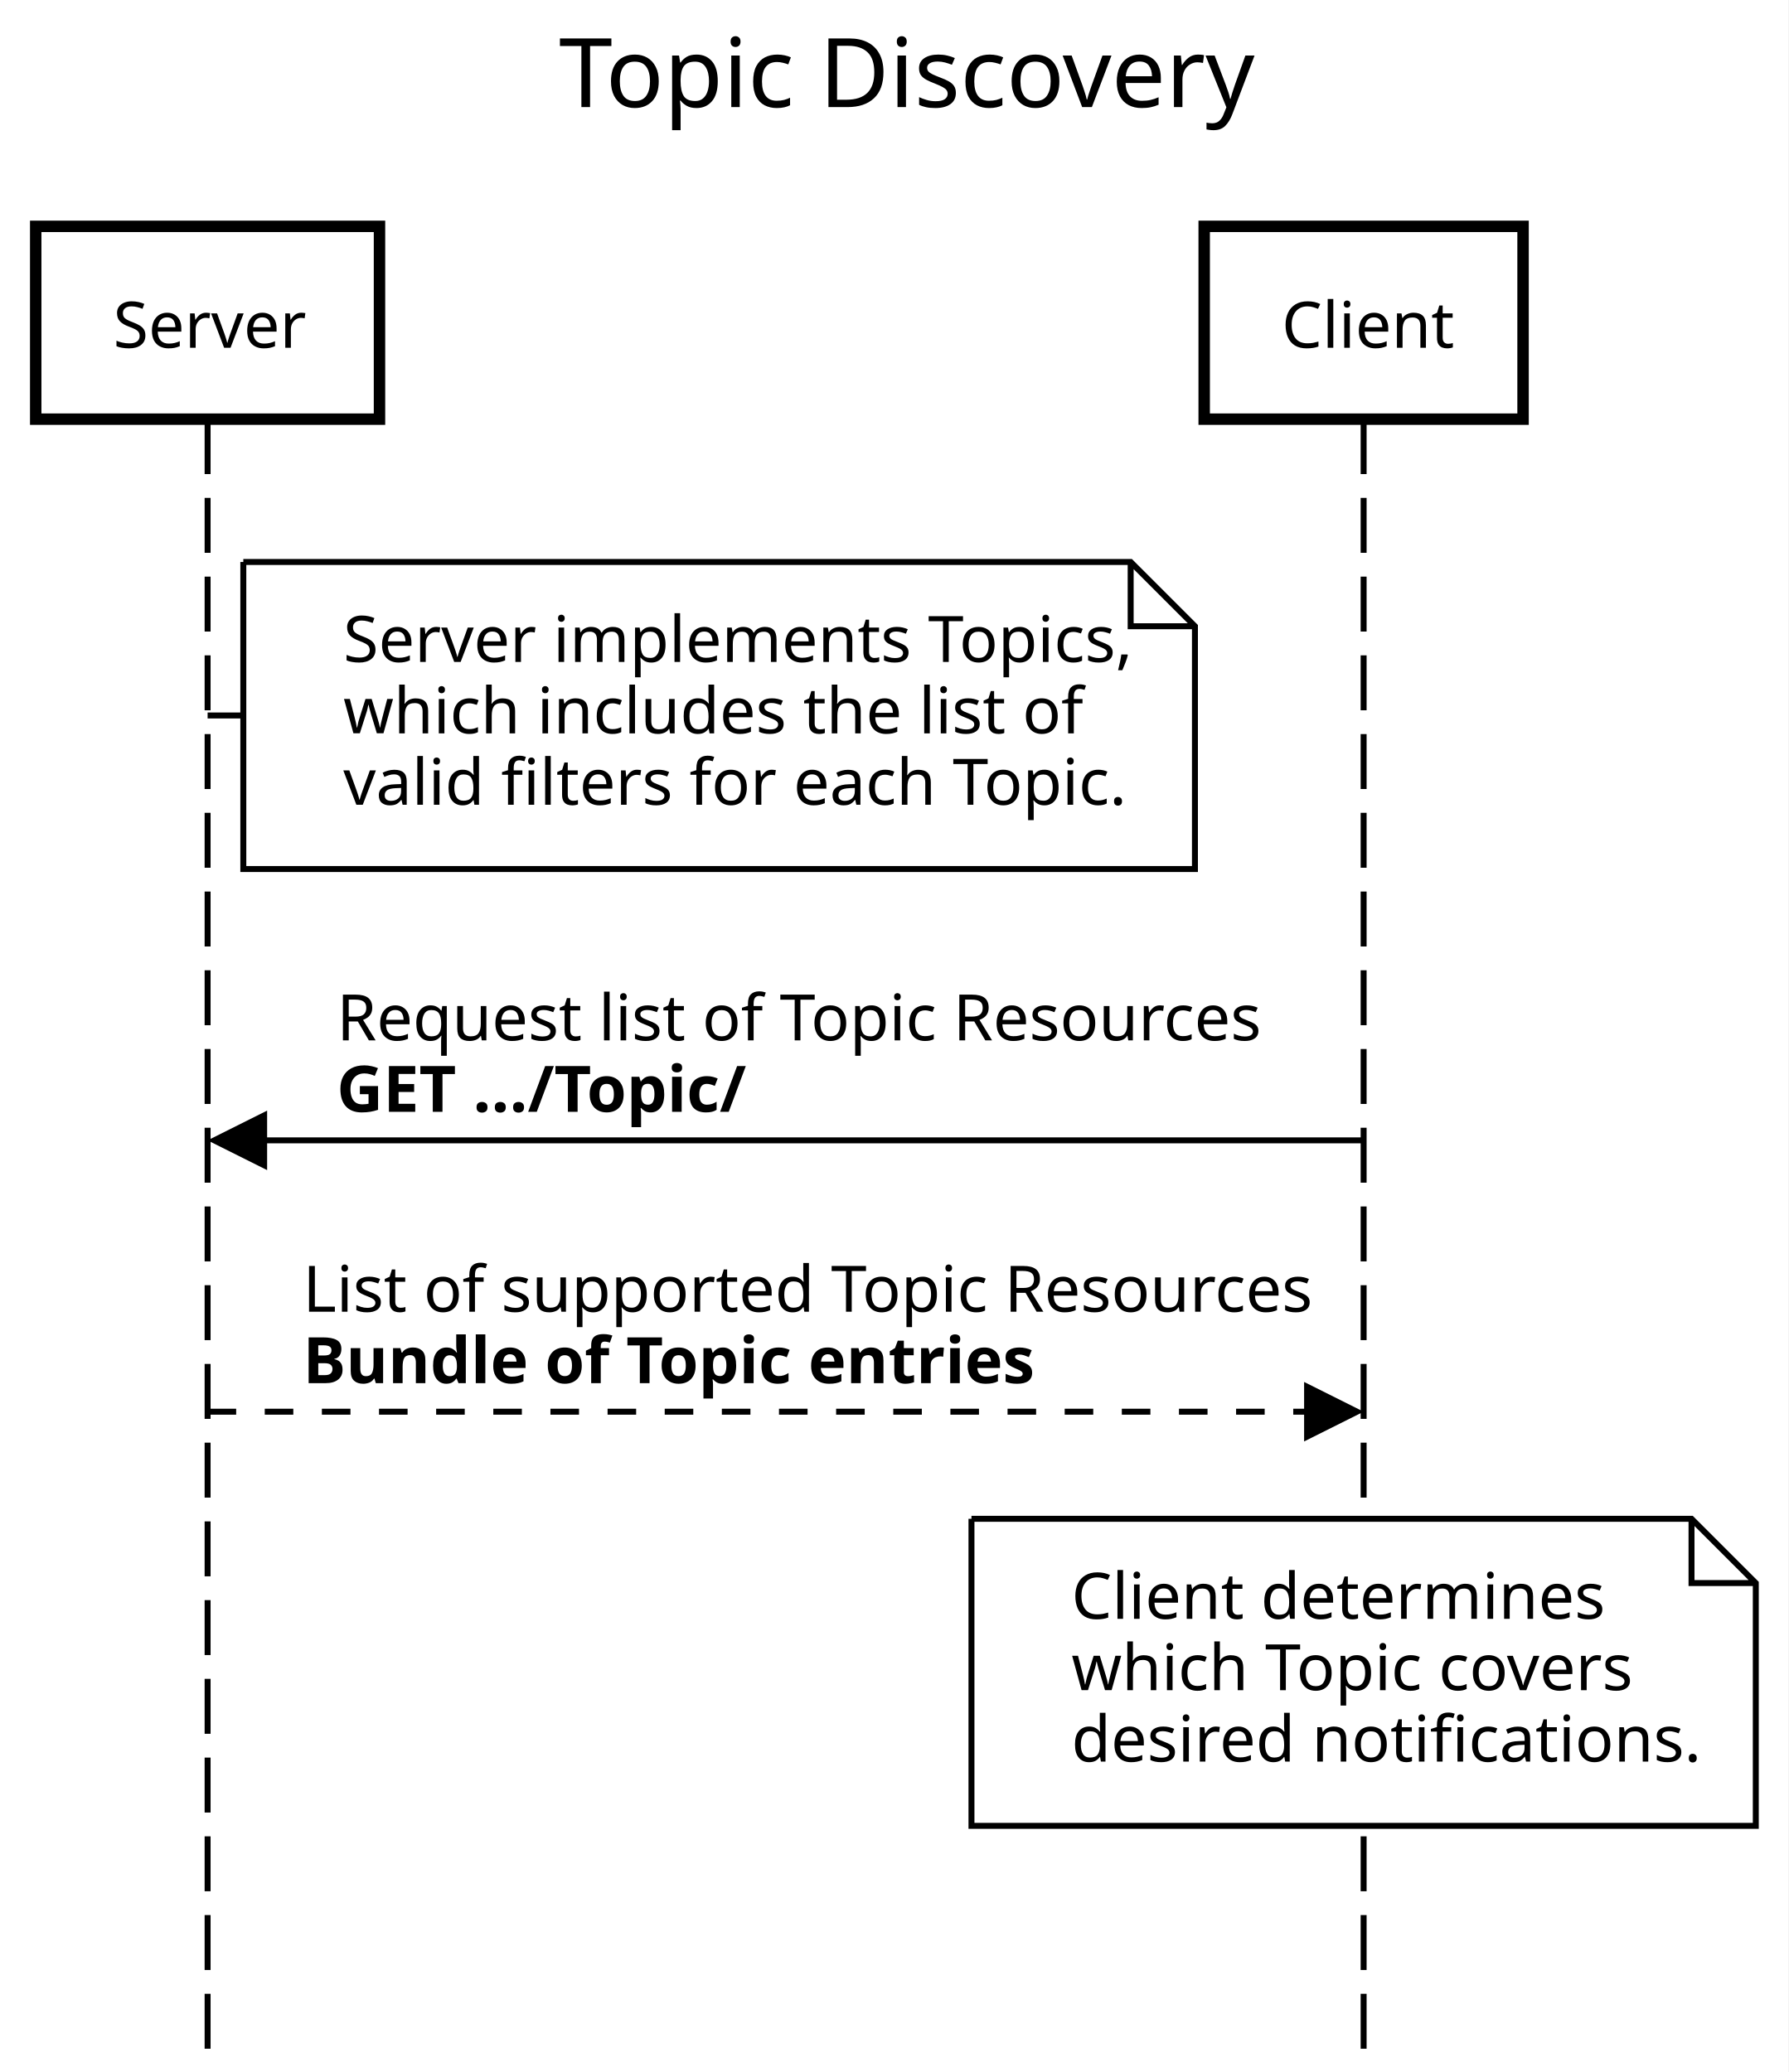
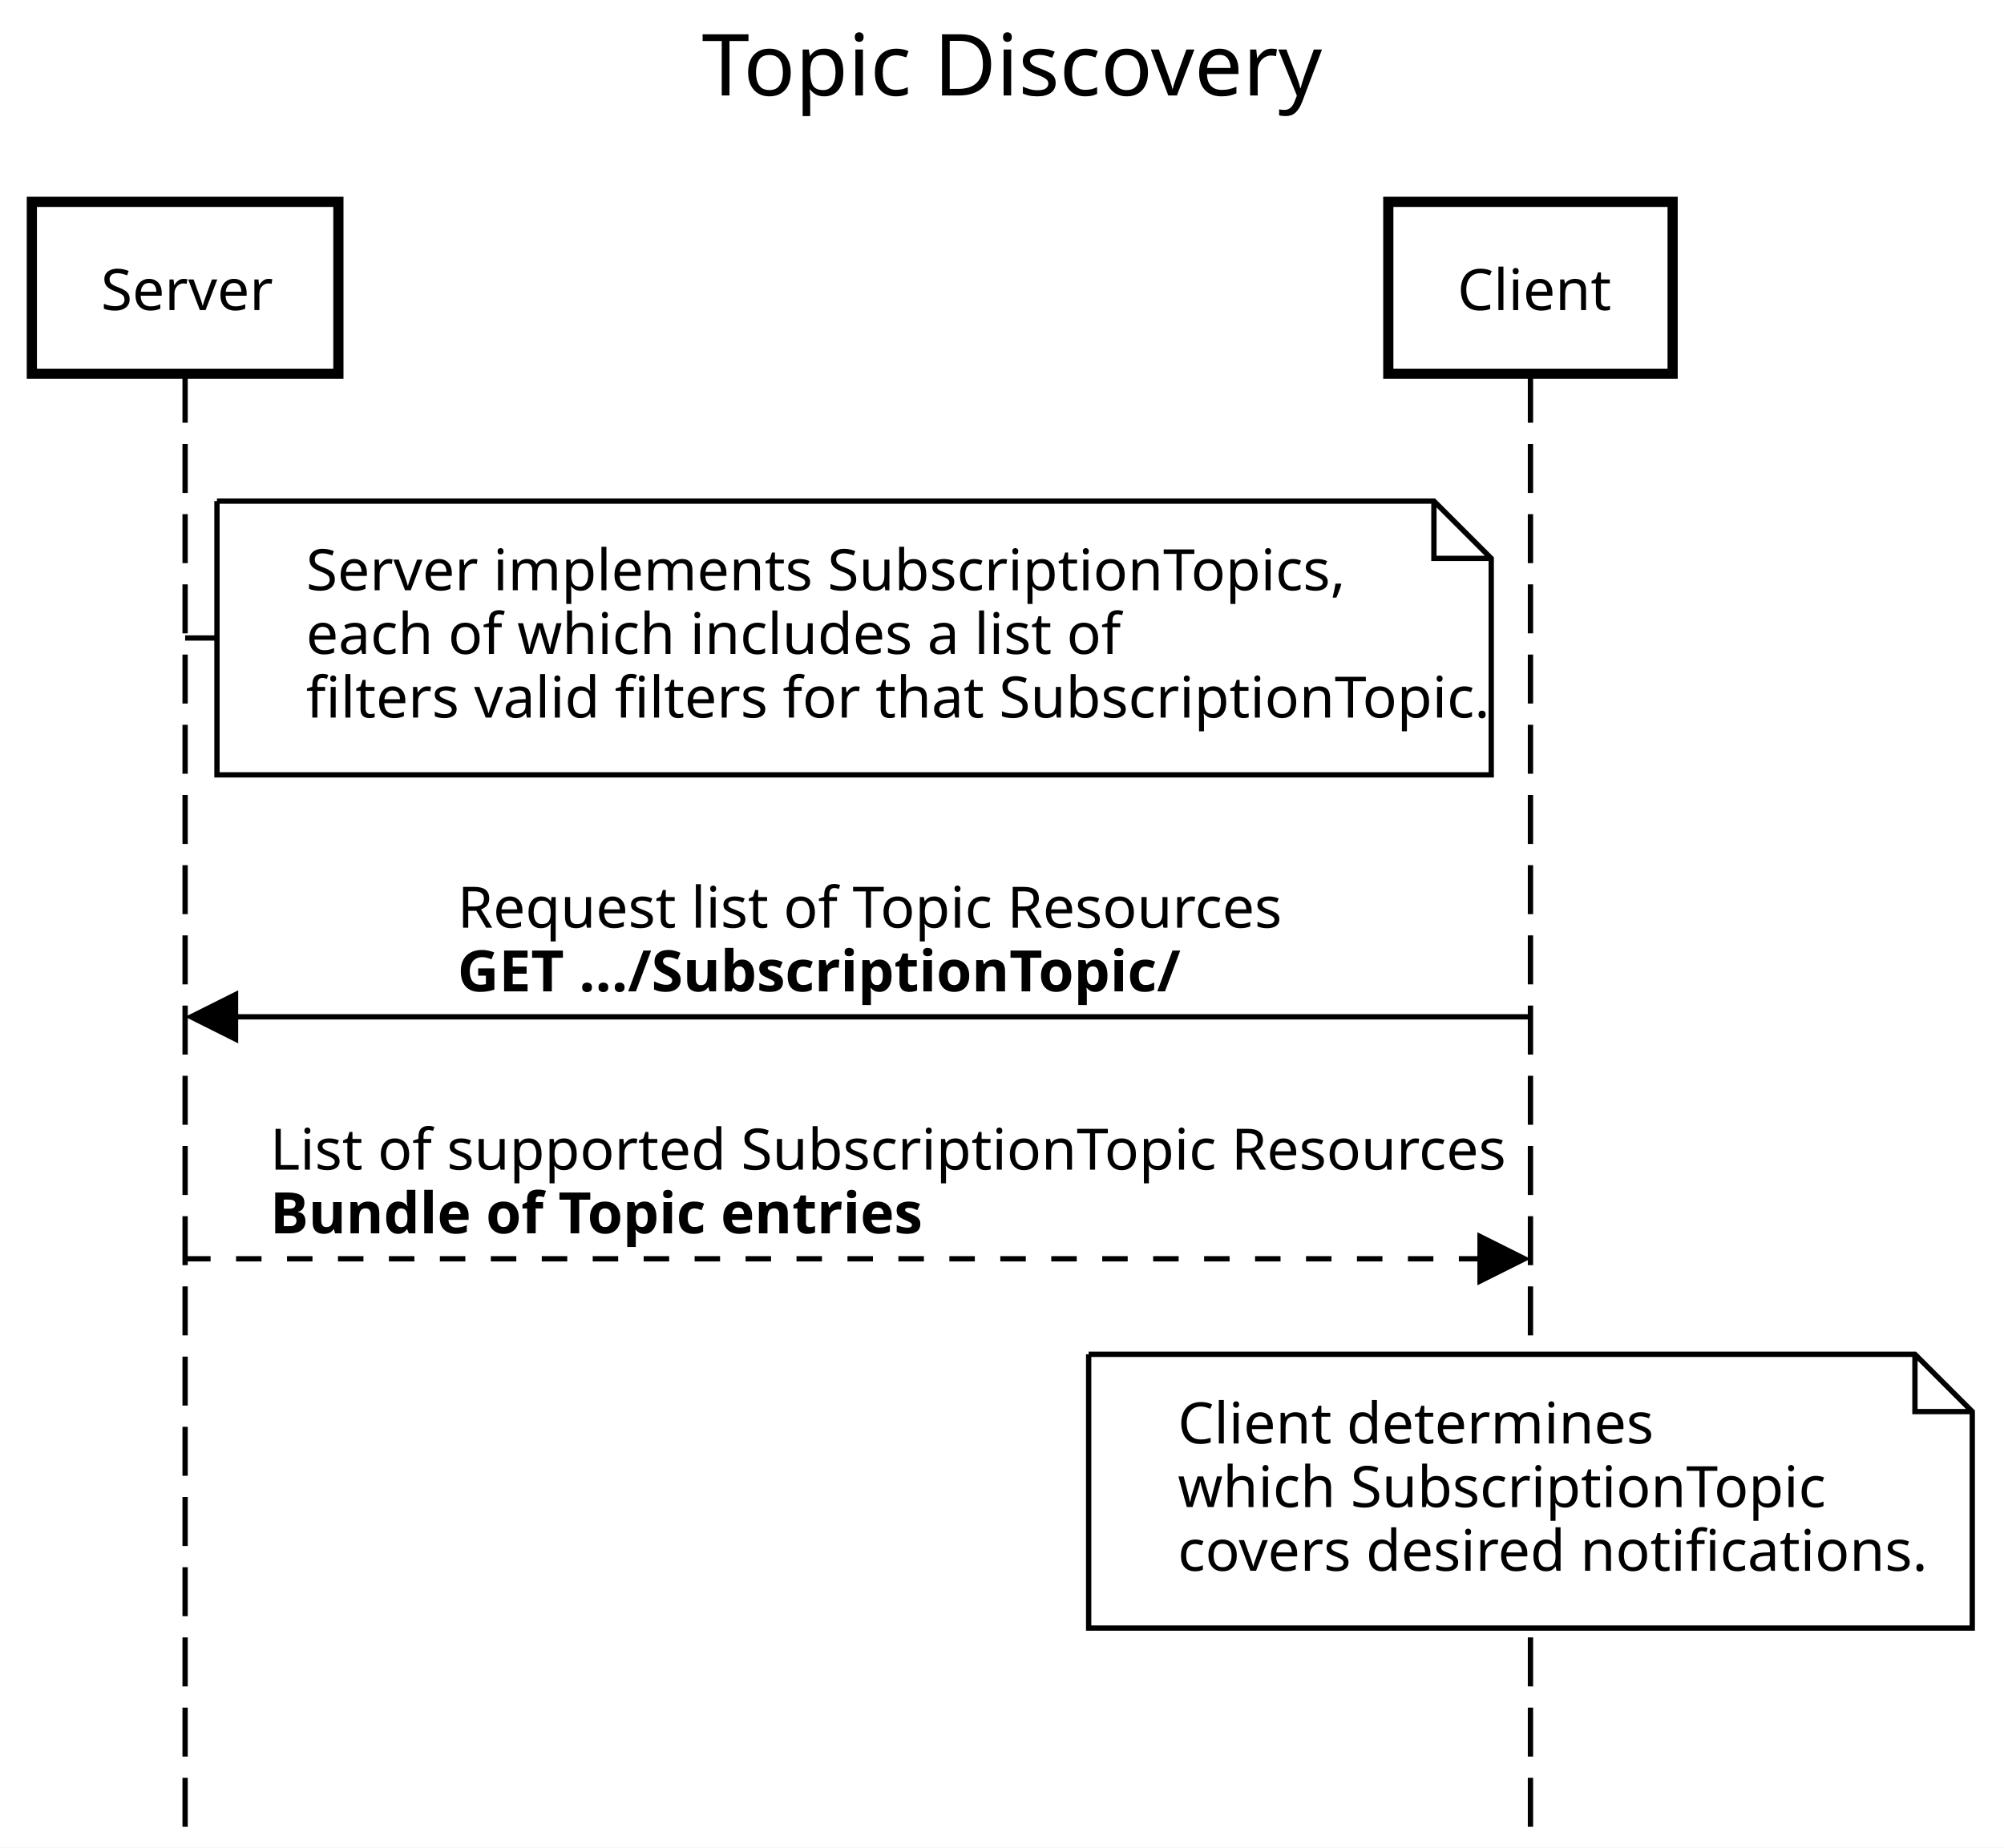
- <svg xmlns="http://www.w3.org/2000/svg" version="1.1" width="409" height="474">
+ <svg xmlns="http://www.w3.org/2000/svg" version="1.1" width="514" height="474">
  <defs />
  <g>
    <g />
    <g />
    <g />
    <g />
    <g />
    <g />
    <g />
    <g />
    <g />
    <g />
    <g>
-       <rect fill="white" stroke="none" x="0" y="0" width="409" height="474" />
+       <rect fill="white" stroke="none" x="0" y="0" width="514" height="474" />
    </g>
    <g>
-       <text fill="black" stroke="none" font-family="sans-serif" font-size="16.5pt" font-style="normal" font-weight="normal" text-decoration="normal" x="127.843" y="24.503" text-anchor="start" dominant-baseline="alphabetic">Topic Discovery</text>
+       <text fill="black" stroke="none" font-family="sans-serif" font-size="16.5pt" font-style="normal" font-weight="normal" text-decoration="normal" x="179.993" y="24.503" text-anchor="start" dominant-baseline="alphabetic" xml:space="preserve">Topic Discovery</text>
    </g>
    <g />
    <g>
      <path fill="none" stroke="black" paint-order="fill stroke markers" d=" M 47.48 95.888 L 47.48 474.864" stroke-miterlimit="10" stroke-width="1.361" stroke-dasharray="12.566,5.445" />
-       <path fill="none" stroke="black" paint-order="fill stroke markers" d=" M 311.871 95.888 L 311.871 474.864" stroke-miterlimit="10" stroke-width="1.361" stroke-dasharray="12.566,5.445" />
+       <path fill="none" stroke="black" paint-order="fill stroke markers" d=" M 392.544 95.888 L 392.544 474.864" stroke-miterlimit="10" stroke-width="1.361" stroke-dasharray="12.566,5.445" />
    </g>
    <g>
      <path fill="none" stroke="none" />
      <g>
        <path fill="white" stroke="black" paint-order="fill stroke markers" d=" M 8.168 51.783 L 86.793 51.783 L 86.793 95.888 L 8.168 95.888 L 8.168 51.783 Z" stroke-miterlimit="10" stroke-width="2.614" stroke-dasharray="" />
      </g>
      <g>
        <g />
-         <text fill="black" stroke="none" font-family="sans-serif" font-size="11pt" font-style="normal" font-weight="normal" text-decoration="normal" x="25.891" y="79.552" text-anchor="start" dominant-baseline="alphabetic">Server</text>
+         <text fill="black" stroke="none" font-family="sans-serif" font-size="11pt" font-style="normal" font-weight="normal" text-decoration="normal" x="25.891" y="79.552" text-anchor="start" dominant-baseline="alphabetic" xml:space="preserve">Server</text>
      </g>
      <path fill="none" stroke="none" />
      <g>
-         <path fill="white" stroke="black" paint-order="fill stroke markers" d=" M 275.407 51.783 L 348.335 51.783 L 348.335 95.888 L 275.407 95.888 L 275.407 51.783 Z" stroke-miterlimit="10" stroke-width="2.614" stroke-dasharray="" />
+         <path fill="white" stroke="black" paint-order="fill stroke markers" d=" M 356.08 51.783 L 429.008 51.783 L 429.008 95.888 L 356.08 95.888 L 356.08 51.783 Z" stroke-miterlimit="10" stroke-width="2.614" stroke-dasharray="" />
      </g>
      <g>
        <g />
-         <text fill="black" stroke="none" font-family="sans-serif" font-size="11pt" font-style="normal" font-weight="normal" text-decoration="normal" x="293.131" y="79.552" text-anchor="start" dominant-baseline="alphabetic">Client</text>
+         <text fill="black" stroke="none" font-family="sans-serif" font-size="11pt" font-style="normal" font-weight="normal" text-decoration="normal" x="373.804" y="79.552" text-anchor="start" dominant-baseline="alphabetic" xml:space="preserve">Client</text>
      </g>
    </g>
    <g>
-       <path fill="white" stroke="black" paint-order="fill stroke markers" d=" M 47.48 163.679 L 55.648 163.679 M 55.648 128.558 L 258.589 128.558 L 273.291 143.26 L 273.291 198.799 L 55.648 198.799 L 55.648 128.558 M 258.589 128.558 L 258.589 143.26 L 273.291 143.26" stroke-miterlimit="10" stroke-width="1.361" stroke-dasharray="" />
+       <path fill="white" stroke="black" paint-order="fill stroke markers" d=" M 47.48 163.679 L 55.648 163.679 M 55.648 128.558 L 367.78 128.558 L 382.482 143.26 L 382.482 198.799 L 55.648 198.799 L 55.648 128.558 M 367.78 128.558 L 367.78 143.26 L 382.482 143.26" stroke-miterlimit="10" stroke-width="1.361" stroke-dasharray="" />
      <g>
-         <text fill="black" stroke="none" font-family="sans-serif" font-size="11pt" font-style="normal" font-weight="normal" text-decoration="normal" x="78.517" y="151.427" text-anchor="start" dominant-baseline="alphabetic">Server implements Topics,</text>
-         <text fill="black" stroke="none" font-family="sans-serif" font-size="11pt" font-style="normal" font-weight="normal" text-decoration="normal" x="78.517" y="167.763" text-anchor="start" dominant-baseline="alphabetic"> which includes the list of</text>
-         <text fill="black" stroke="none" font-family="sans-serif" font-size="11pt" font-style="normal" font-weight="normal" text-decoration="normal" x="78.517" y="184.098" text-anchor="start" dominant-baseline="alphabetic">valid filters for each Topic.</text>
+         <text fill="black" stroke="none" font-family="sans-serif" font-size="11pt" font-style="normal" font-weight="normal" text-decoration="normal" x="78.517" y="151.427" text-anchor="start" dominant-baseline="alphabetic" xml:space="preserve">Server implements SubscriptionTopics,</text>
+         <text fill="black" stroke="none" font-family="sans-serif" font-size="11pt" font-style="normal" font-weight="normal" text-decoration="normal" x="78.517" y="167.763" text-anchor="start" dominant-baseline="alphabetic" xml:space="preserve">each of which includes a list of</text>
+         <text fill="black" stroke="none" font-family="sans-serif" font-size="11pt" font-style="normal" font-weight="normal" text-decoration="normal" x="78.517" y="184.098" text-anchor="start" dominant-baseline="alphabetic" xml:space="preserve">filters valid filters for that SubscriptionTopic.</text>
      </g>
      <g>
        <g>
-           <rect fill="white" stroke="none" x="74.559" y="223.302" width="210.233" height="21.236" />
+           <rect fill="white" stroke="none" x="114.896" y="223.302" width="210.233" height="21.236" />
        </g>
        <g>
-           <rect fill="white" stroke="none" x="74.559" y="239.637" width="97.478" height="21.236" />
+           <rect fill="white" stroke="none" x="114.896" y="239.637" width="187.07" height="21.236" />
        </g>
-         <text fill="black" stroke="none" font-family="sans-serif" font-size="11pt" font-style="normal" font-weight="normal" text-decoration="normal" x="77.009" y="238.004" text-anchor="start" dominant-baseline="alphabetic">Request list of Topic Resources</text>
-         <text fill="black" stroke="none" font-family="sans-serif" font-size="11pt" font-style="normal" font-weight="bold" text-decoration="normal" x="77.009" y="254.339" text-anchor="start" dominant-baseline="alphabetic">GET .../Topic/</text>
+         <text fill="black" stroke="none" font-family="sans-serif" font-size="11pt" font-style="normal" font-weight="normal" text-decoration="normal" x="117.346" y="238.004" text-anchor="start" dominant-baseline="alphabetic" xml:space="preserve">Request list of Topic Resources</text>
+         <text fill="black" stroke="none" font-family="sans-serif" font-size="11pt" font-style="normal" font-weight="bold" text-decoration="normal" x="117.346" y="254.339" text-anchor="start" dominant-baseline="alphabetic" xml:space="preserve">GET .../SubscriptionTopic/</text>
      </g>
      <g>
-         <path fill="none" stroke="black" paint-order="fill stroke markers" d=" M 311.871 260.873 L 50.203 260.873" stroke-miterlimit="10" stroke-width="1.361" stroke-dasharray="" />
+         <path fill="none" stroke="black" paint-order="fill stroke markers" d=" M 392.544 260.873 L 50.203 260.873" stroke-miterlimit="10" stroke-width="1.361" stroke-dasharray="" />
        <g transform="translate(47.4804,260.8732) translate(-47.4804,-260.8732)">
          <path fill="black" stroke="none" paint-order="stroke fill markers" d=" M 61.093 254.067 L 47.48 260.873 L 61.093 267.68 Z" />
        </g>
      </g>
      <g>
        <g>
-           <rect fill="white" stroke="none" x="66.81" y="285.376" width="225.731" height="21.236" />
+           <rect fill="white" stroke="none" x="66.81" y="285.376" width="306.404" height="21.236" />
        </g>
        <g>
          <rect fill="white" stroke="none" x="66.81" y="301.711" width="166.712" height="21.236" />
        </g>
-         <text fill="black" stroke="none" font-family="sans-serif" font-size="11pt" font-style="normal" font-weight="normal" text-decoration="normal" x="69.261" y="300.078" text-anchor="start" dominant-baseline="alphabetic">List of supported Topic Resources</text>
-         <text fill="black" stroke="none" font-family="sans-serif" font-size="11pt" font-style="normal" font-weight="bold" text-decoration="normal" x="69.261" y="316.413" text-anchor="start" dominant-baseline="alphabetic">Bundle of Topic entries</text>
+         <text fill="black" stroke="none" font-family="sans-serif" font-size="11pt" font-style="normal" font-weight="normal" text-decoration="normal" x="69.261" y="300.078" text-anchor="start" dominant-baseline="alphabetic" xml:space="preserve">List of supported SubscriptionTopic Resources</text>
+         <text fill="black" stroke="none" font-family="sans-serif" font-size="11pt" font-style="normal" font-weight="bold" text-decoration="normal" x="69.261" y="316.413" text-anchor="start" dominant-baseline="alphabetic" xml:space="preserve">Bundle of Topic entries</text>
      </g>
      <g>
-         <path fill="none" stroke="black" paint-order="fill stroke markers" d=" M 47.48 322.947 L 309.149 322.947" stroke-miterlimit="10" stroke-width="1.361" stroke-dasharray="6.534" />
-         <g transform="translate(311.8712,322.947) translate(-311.8712,-322.947)">
-           <path fill="black" stroke="none" paint-order="stroke fill markers" d=" M 298.259 316.141 L 311.871 322.947 L 298.259 329.753 Z" />
+         <path fill="none" stroke="black" paint-order="fill stroke markers" d=" M 47.48 322.947 L 389.821 322.947" stroke-miterlimit="10" stroke-width="1.361" stroke-dasharray="6.534" />
+         <g transform="translate(392.544,322.947) translate(-392.544,-322.947)">
+           <path fill="black" stroke="none" paint-order="stroke fill markers" d=" M 378.931 316.141 L 392.544 322.947 L 378.931 329.753 Z" />
        </g>
      </g>
-       <path fill="white" stroke="black" paint-order="fill stroke markers" d=" M 222.18 347.45 L 386.861 347.45 L 401.562 362.151 L 401.562 417.691 L 222.18 417.691 L 222.18 347.45 M 386.861 347.45 L 386.861 362.151 L 401.562 362.151" stroke-miterlimit="10" stroke-width="1.361" stroke-dasharray="" />
+       <path fill="white" stroke="black" paint-order="fill stroke markers" d=" M 279.227 347.45 L 491.159 347.45 L 505.861 362.151 L 505.861 417.691 L 279.227 417.691 L 279.227 347.45 M 491.159 347.45 L 491.159 362.151 L 505.861 362.151" stroke-miterlimit="10" stroke-width="1.361" stroke-dasharray="" />
      <g>
-         <text fill="black" stroke="none" font-family="sans-serif" font-size="11pt" font-style="normal" font-weight="normal" text-decoration="normal" x="245.049" y="370.319" text-anchor="start" dominant-baseline="alphabetic">Client determines</text>
-         <text fill="black" stroke="none" font-family="sans-serif" font-size="11pt" font-style="normal" font-weight="normal" text-decoration="normal" x="245.049" y="386.654" text-anchor="start" dominant-baseline="alphabetic">which Topic covers</text>
-         <text fill="black" stroke="none" font-family="sans-serif" font-size="11pt" font-style="normal" font-weight="normal" text-decoration="normal" x="245.049" y="402.989" text-anchor="start" dominant-baseline="alphabetic">desired notifications.</text>
+         <text fill="black" stroke="none" font-family="sans-serif" font-size="11pt" font-style="normal" font-weight="normal" text-decoration="normal" x="302.097" y="370.319" text-anchor="start" dominant-baseline="alphabetic" xml:space="preserve">Client determines</text>
+         <text fill="black" stroke="none" font-family="sans-serif" font-size="11pt" font-style="normal" font-weight="normal" text-decoration="normal" x="302.097" y="386.654" text-anchor="start" dominant-baseline="alphabetic" xml:space="preserve">which SubscriptionTopic </text>
+         <text fill="black" stroke="none" font-family="sans-serif" font-size="11pt" font-style="normal" font-weight="normal" text-decoration="normal" x="302.097" y="402.989" text-anchor="start" dominant-baseline="alphabetic" xml:space="preserve">covers desired notifications.</text>
      </g>
    </g>
    <g />
    <g />
  </g>
</svg>
